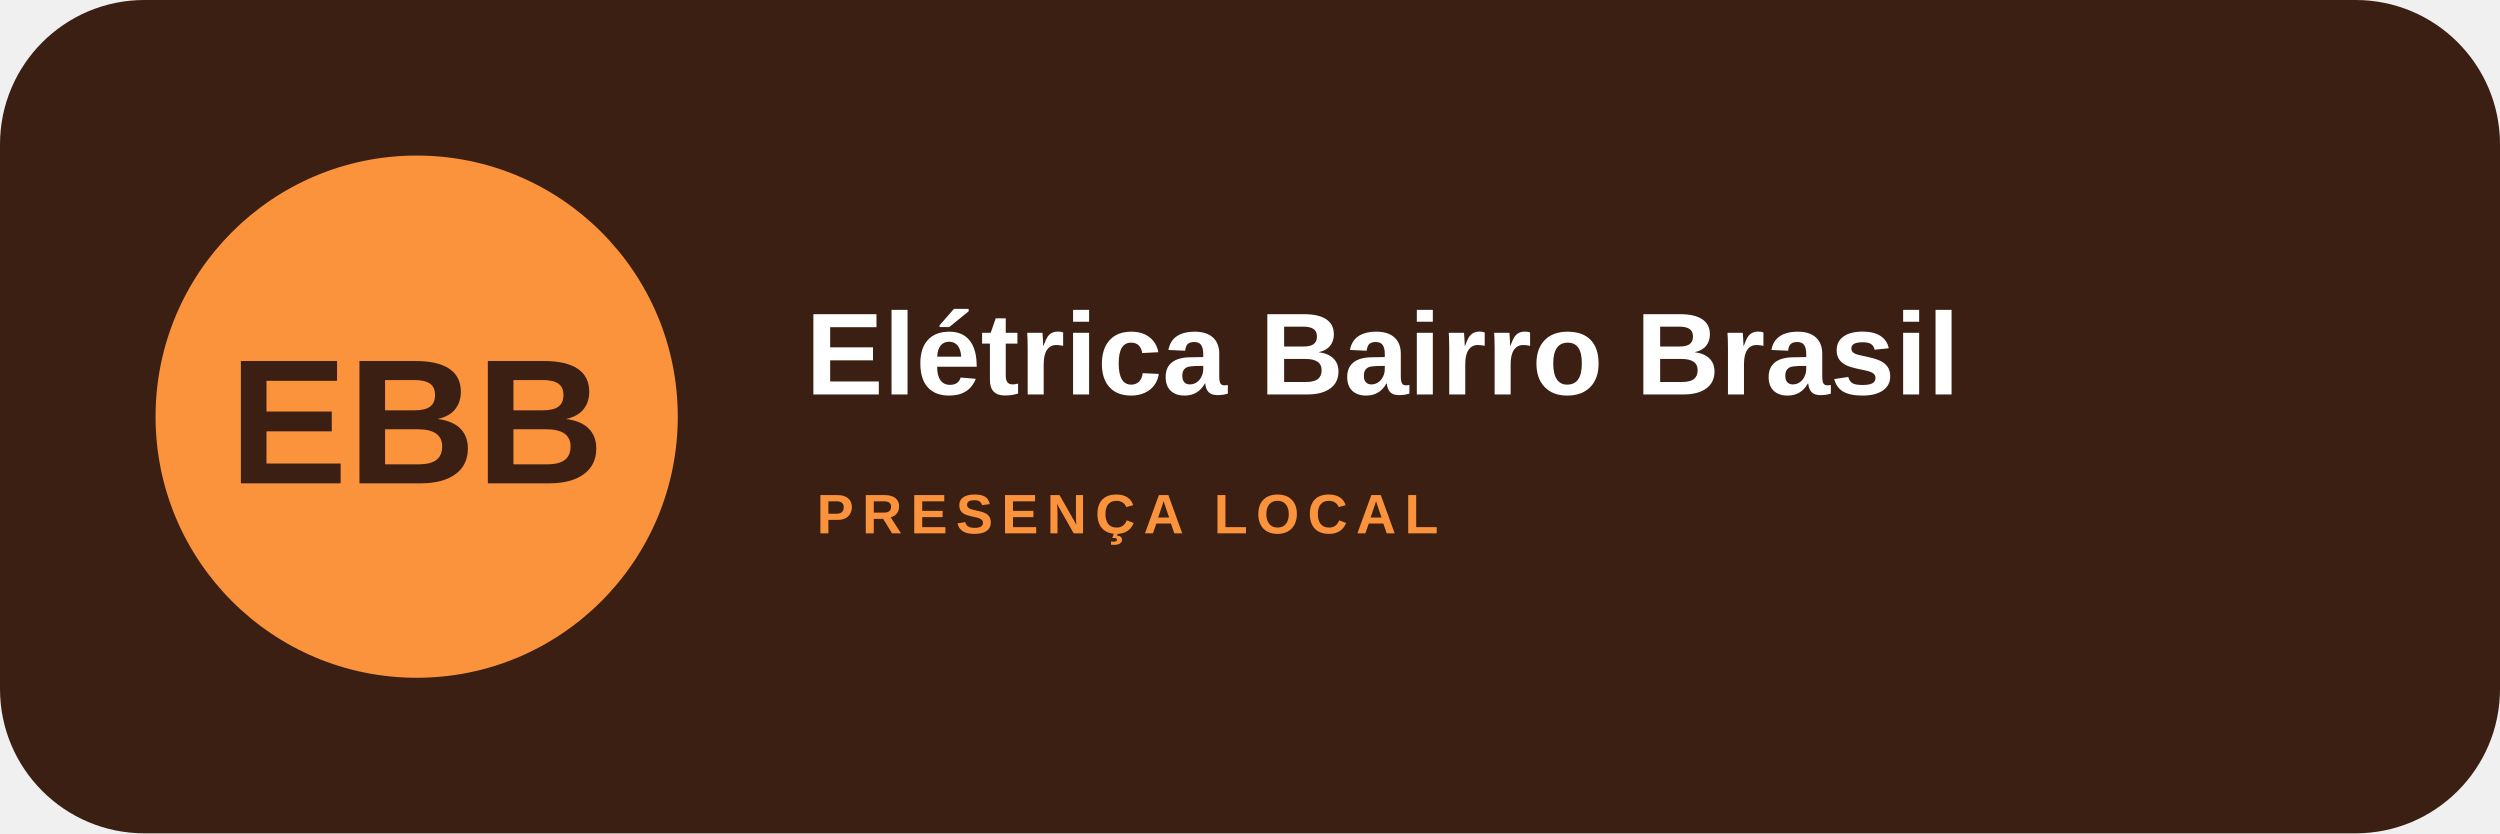
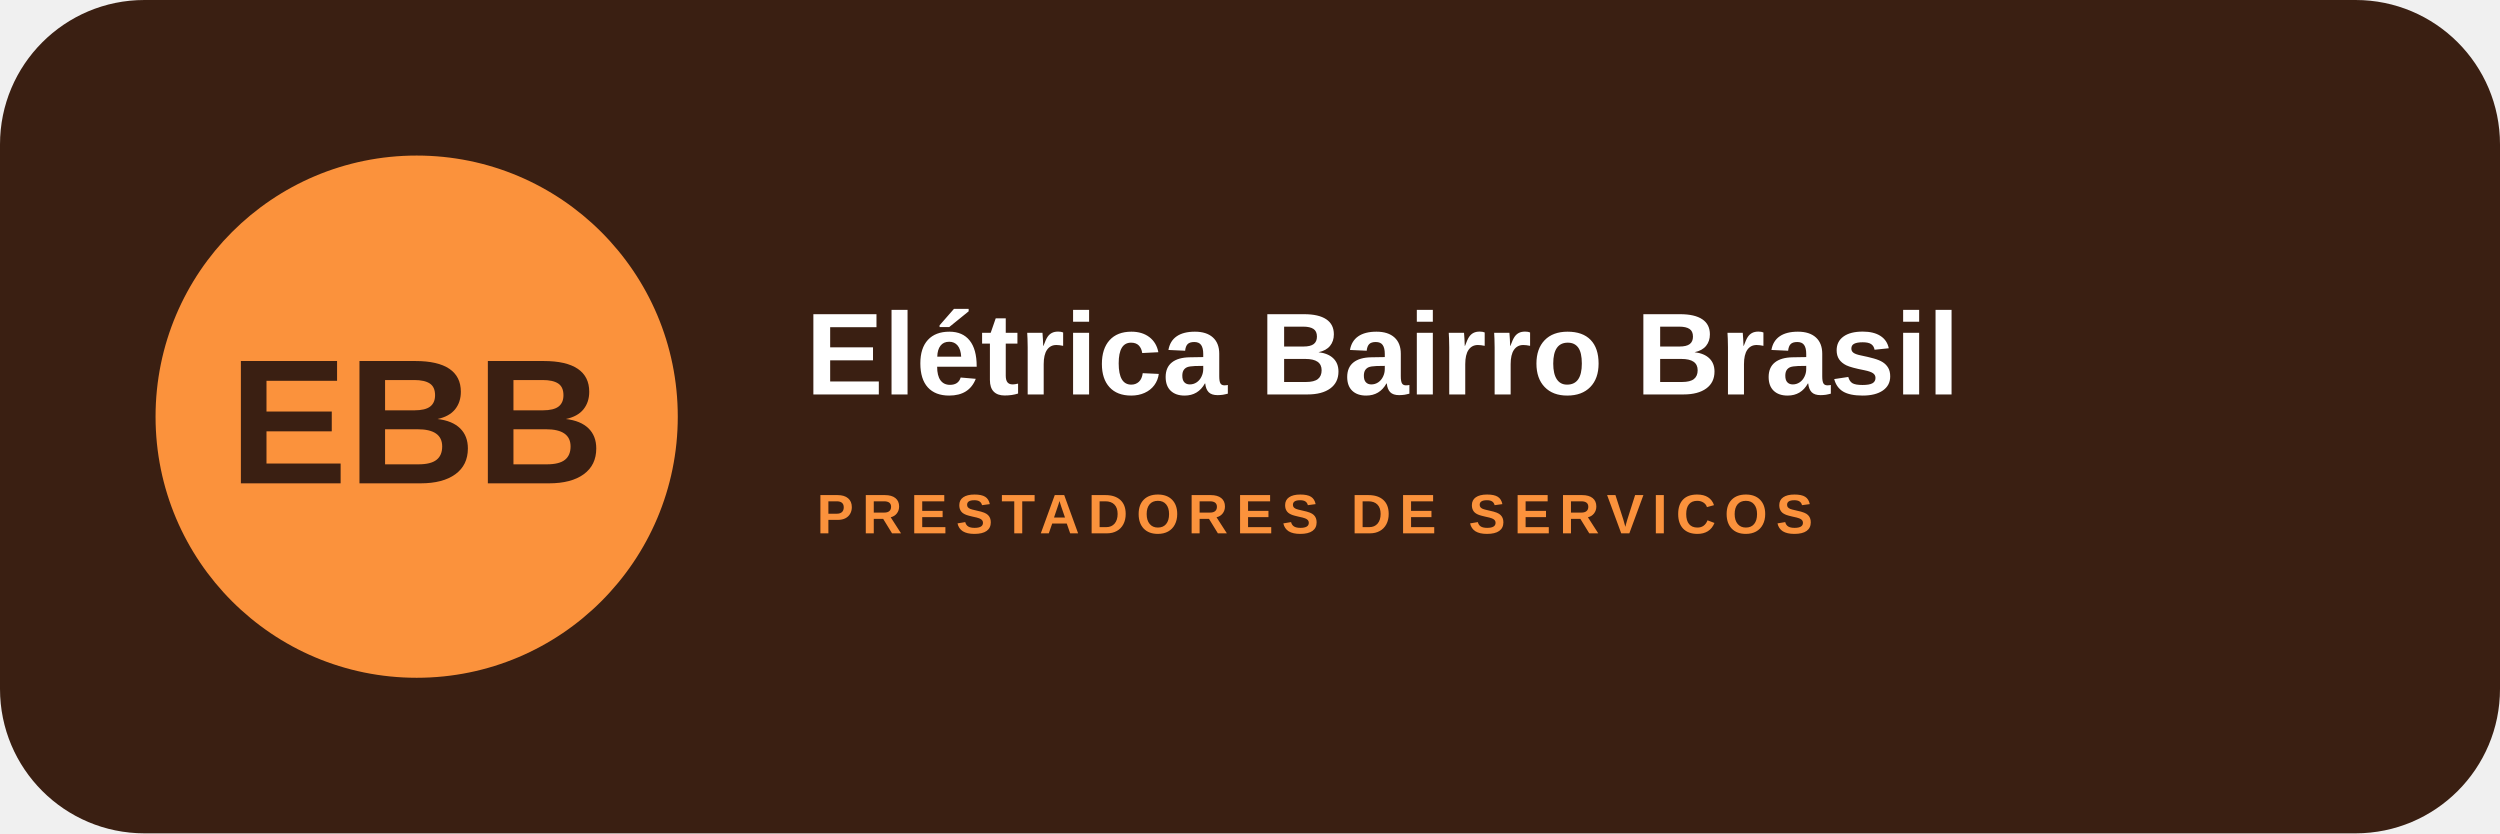
<svg xmlns="http://www.w3.org/2000/svg" width="900" height="300" viewBox="0 0 900 300">
  <rect width="900" height="300" rx="52" fill="#3a1f12" />
  <circle cx="150" cy="150" r="94" fill="#fb923c" />
  <text x="150" y="174" text-anchor="middle" font-family="Arial,sans-serif" font-size="64" font-weight="900" fill="#3a1f12">EBB</text>
  <text x="290" y="142" font-family="Arial,sans-serif" font-size="42" font-weight="800" fill="#fff">Elétrica Bairro Brasil</text>
-   <text x="294" y="192" font-family="Arial,sans-serif" font-size="20" font-weight="700" letter-spacing="3" fill="#fb923c">PRESENÇA LOCAL</text>
+   <text x="294" y="192" font-family="Arial,sans-serif" font-size="20" font-weight="700" letter-spacing="3" fill="#fb923c">PRESTADORES DE SERVICOS</text>
</svg>
